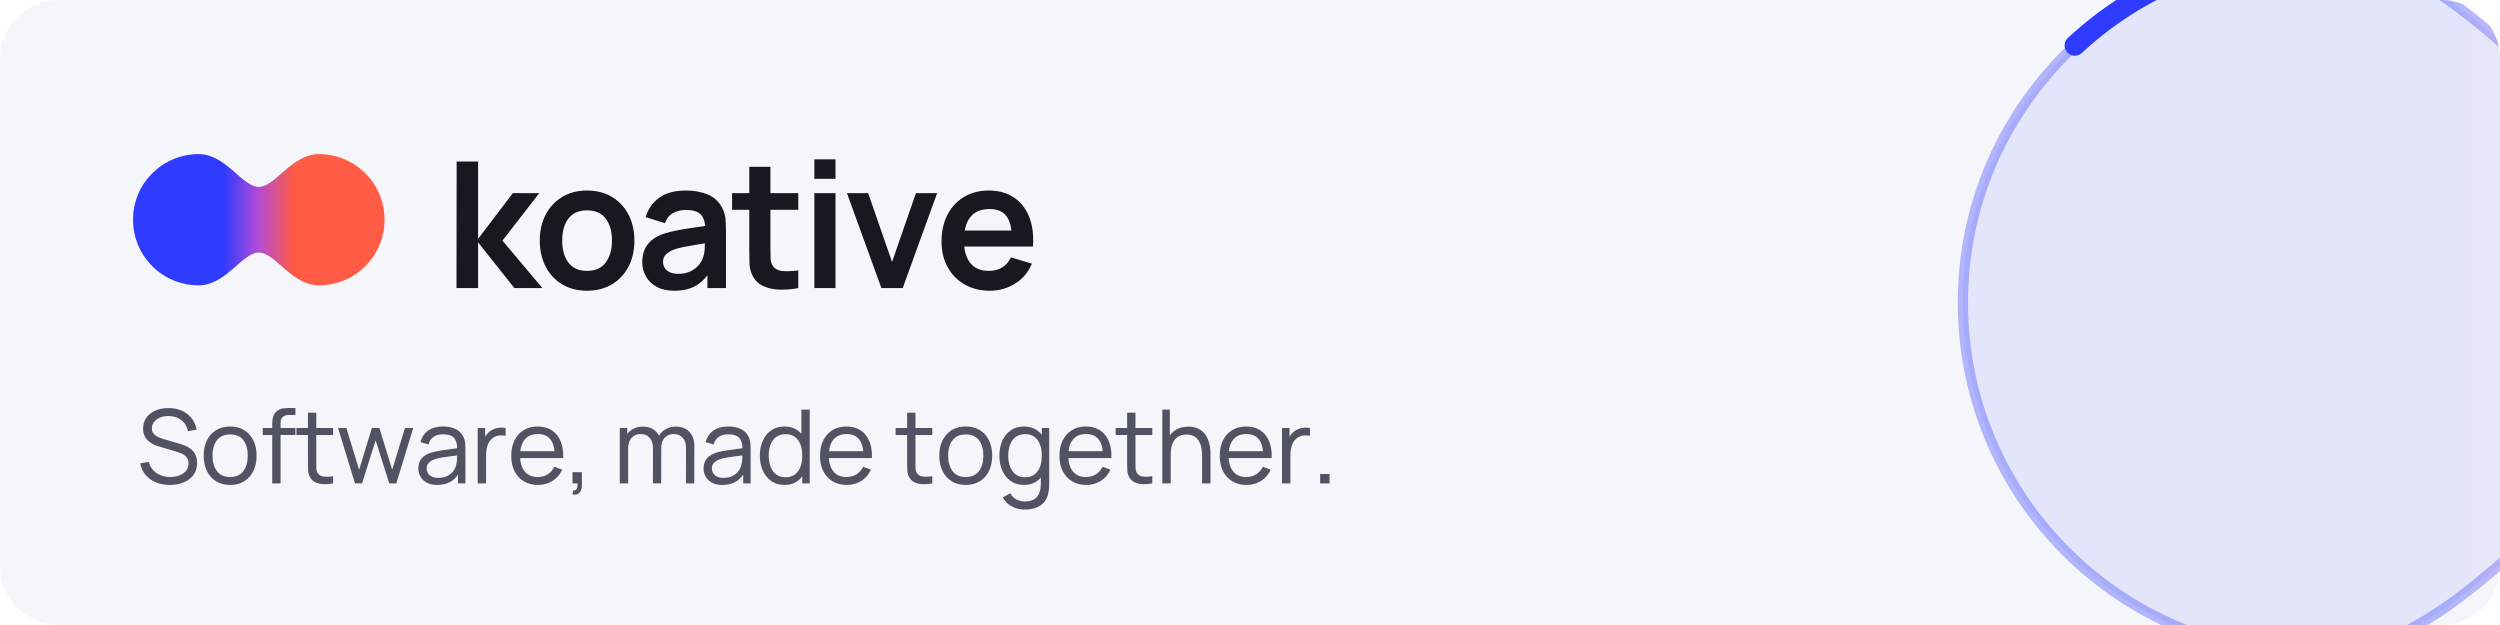
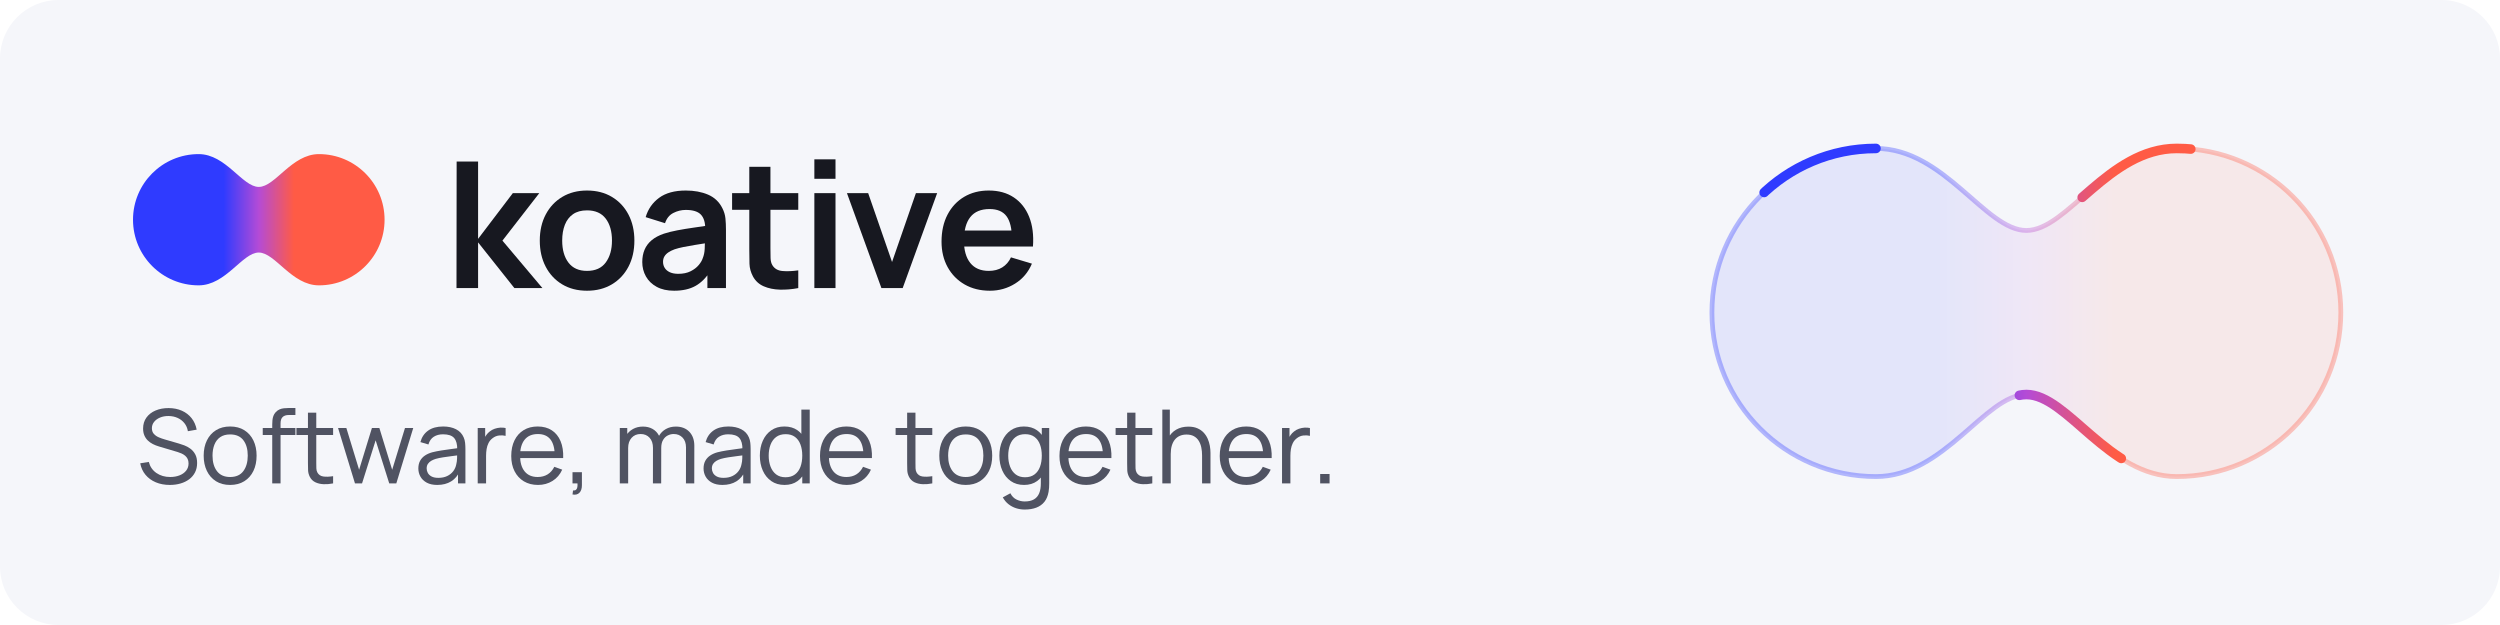
<svg xmlns="http://www.w3.org/2000/svg" viewBox="0 0 512 128" role="img" aria-labelledby="title desc">
  <defs>
    <linearGradient id="brand" x1="4" x2="96" y1="0" y2="0" gradientUnits="userSpaceOnUse">
      <stop offset=".36" stop-color="#2F3BFF" />
      <stop offset=".5" stop-color="#B44BD6" />
      <stop offset=".64" stop-color="#FF5B45" />
    </linearGradient>
    <clipPath id="frame">
      <rect width="512" height="128" rx="12" />
    </clipPath>
  </defs>
  <style>
.trace {stroke-dasharray:18 82;stroke-dashoffset:0;animation:connect 4s cubic-bezier(.16,1,.3,1) 1;}
@keyframes connect {from {stroke-dashoffset:100} to {stroke-dashoffset:0}}
@media(prefers-reduced-motion:reduce){.trace{animation:none}}
</style>
  <g clip-path="url(#frame)">
    <rect width="512" height="128" fill="#f5f6fa" />
    <g transform="translate(25 17) scale(.56)">
      <path d="M28 26A24 24 0 0 0 28 74C38 74 44 62 50 62C56 62 62 74 72 74A24 24 0 0 0 72 26C62 26 56 38 50 38C44 38 38 26 28 26Z" fill="url(#brand)" />
    </g>
    <g fill="#171820" transform="translate(91 59) scale(0.018 -0.018)">
      <path transform="translate(0 0)" d="M138.333 0 140 1440H383.996V560L779 1080H1079.995L660.992 540L1115.997 0H797.001L383.996 520V0Z" />
      <path transform="translate(1006.0 0)" d="M617.332 -30Q454.832 -30 333.999 43.0Q213.166 116 146.583 244.583Q80 373.167 80 540.333Q80 709.5 148 837.917Q216 966.333 336.916 1038.167Q457.832 1110 617.332 1110Q779.999 1110 901.249 1037.083Q1022.498 964.167 1089.415 835.75Q1156.331 707.333 1156.331 540.333Q1156.331 371.833 1088.915 243.333Q1021.498 114.833 900.165 42.417Q778.832 -30 617.332 -30ZM617.332 195.663Q760.5 195.663 830.918 291.997Q901.335 388.332 901.335 540.333Q901.335 697.168 830.001 790.753Q758.667 884.337 617.332 884.337Q520.331 884.337 457.914 840.67Q395.497 797.003 365.246 719.668Q334.996 642.334 334.996 540.333Q334.996 382.832 406.663 289.248Q478.331 195.663 617.332 195.663Z" />
      <path transform="translate(2172.0 0)" d="M442.334 -30Q324.667 -30 243.75 14.417Q162.833 58.833 121.417 132.917Q80 207 80 296Q80 374.333 106.084 436.417Q132.167 498.5 186.251 544.083Q240.335 589.666 325.668 618.999Q391.335 640.499 478.419 657.083Q565.503 673.666 668.169 688.249Q770.836 702.832 883.334 719.665L796.669 671.333Q797.502 783.168 746.752 836.252Q696.001 889.337 574.666 889.337Q501.998 889.337 434.081 855.086Q366.164 820.835 338.997 738.334L118.667 807.333Q158.833 944 271.583 1027Q384.333 1110 575.333 1110Q719.5 1110 828.666 1063.166Q937.832 1016.333 991.332 908.999Q1020.332 852.333 1026.332 792.833Q1032.332 733.333 1032.332 662.667V0H821.002V234.335L856.002 195.669Q783.002 79.168 685.418 24.584Q587.834 -30 442.334 -30ZM489.999 162.331Q572 162.331 629.834 191.414Q687.668 220.498 722.335 262.082Q757.002 303.667 768.669 341.335Q787.502 387.335 790.419 446.752Q793.335 506.169 793.335 543.335L867.335 521.002Q757.669 503.502 679.586 490.835Q601.502 478.169 545.834 466.752Q490.166 455.335 446.999 441.002Q405.498 425.669 376.415 405.918Q347.331 386.168 331.83 360.001Q316.33 333.834 316.33 299Q316.33 259.499 336.08 228.582Q355.83 197.665 394.414 179.998Q432.998 162.331 489.999 162.331Z" />
      <path transform="translate(3254.0 0)" d="M772.998 0Q666.165 -20.5 563.416 -17.667Q460.667 -14.833 379.917 20.333Q299.168 55.5 257.334 132.667Q220.001 203.166 217.835 275.999Q215.668 348.832 215.668 441.331V1380H456.331V454.664Q456.331 390.497 457.831 341.248Q459.331 291.998 478.331 260.664Q514.331 201.164 593.164 194.247Q671.998 187.33 772.998 201.664ZM20 891.003V1080H772.998V891.003Z" />
      <path transform="translate(4050.0 0)" d="M160 1243.668V1464.999H400.663V1243.668ZM160 0V1080H400.663V0Z" />
      <path transform="translate(4541.0 0)" d="M432 0 40 1080H281.33L552.998 296.996L824.333 1080H1065.996L673.996 0Z" />
      <path transform="translate(5577.0 0)" d="M630.665 -30Q466.832 -30 342.999 41.083Q219.166 112.167 149.583 238.083Q80 364 80 528.334Q80 705.334 148.25 835.834Q216.5 966.333 337.416 1038.167Q458.332 1110 617.332 1110Q784.832 1110 902.332 1031.667Q1019.832 953.334 1077.082 810.334Q1134.332 667.334 1120.165 472.668H881.002V560.666Q880.002 737.001 819.001 818.169Q758 899.336 627.332 899.336Q479.498 899.336 407.247 807.669Q334.996 716.001 334.996 540Q334.996 375.665 407.247 285.664Q479.498 195.663 617.332 195.663Q706.333 195.663 770.668 235.33Q835.002 274.998 870.002 349.665L1108.332 278Q1046.498 131.666 916.748 50.833Q786.999 -30 630.665 -30ZM258.997 472.668V654.999H1002.334V472.668Z" />
    </g>
    <g fill="#505362" transform="translate(28 99) scale(0.0105 -0.0105)">
      <path transform="translate(0 0)" d="M645.501 -30Q493.668 -30 372.167 21.25Q250.667 72.5 171.667 167.209Q92.667 261.918 68.334 392.168L235.671 419.002Q270.921 281.003 384.17 202.92Q497.42 124.837 653.002 124.837Q754.417 124.837 835.5 156.92Q916.583 189.003 963.791 248.377Q1010.999 307.751 1010.999 389.334Q1010.999 441.083 992.541 478.207Q974.083 515.332 943.625 540.623Q913.167 565.915 875.459 583.081Q837.751 600.248 799.835 611.498L434.001 720.331Q371.002 738.748 314.918 767.164Q258.835 795.581 216.168 837.164Q173.501 878.747 148.917 936.039Q124.334 993.331 124.334 1069.499Q124.334 1194.083 189.459 1283.958Q254.584 1373.833 367.251 1421.708Q479.918 1469.583 622.668 1469.167Q767.002 1468.333 881.085 1417.583Q995.169 1366.833 1069.794 1272.75Q1144.419 1178.667 1169.503 1048.333L997.999 1018.166Q983.165 1108.582 930.249 1174.956Q877.333 1241.331 797.125 1277.414Q716.917 1313.496 621.002 1314.33Q528.419 1315.163 455.003 1284.289Q381.587 1253.414 338.796 1199.498Q296.004 1145.582 296.004 1076.499Q296.004 1006.75 335.212 964.417Q374.42 922.084 431.837 897.959Q489.253 873.835 544.002 858.335L822.001 777.502Q867.502 764.835 927.919 742.085Q988.336 719.335 1045.586 677.877Q1102.836 636.418 1140.419 568.626Q1178.003 500.835 1178.003 397.668Q1178.003 295.084 1137.378 215.292Q1096.752 135.5 1024.085 81.042Q951.418 26.583 854.626 -1.708Q757.835 -30 645.501 -30Z" />
      <path transform="translate(1226.0 0)" d="M595.668 -30Q434.418 -30 319.001 43.0Q203.584 116 141.792 244.792Q80 373.583 80 541.167Q80 710.75 143 838.958Q206 967.167 321.709 1038.583Q437.418 1110 595.668 1110Q757.501 1110 873.126 1037.292Q988.752 964.583 1050.46 836.375Q1112.169 708.167 1112.169 541.167Q1112.169 371.417 1049.96 242.917Q987.752 114.417 871.835 42.208Q755.918 -30 595.668 -30ZM595.668 124.837Q769.25 124.837 854.457 240.753Q939.665 356.668 939.665 541.167Q939.665 730.082 853.749 842.622Q767.833 955.163 595.668 955.163Q478.669 955.163 402.711 902.33Q326.753 849.497 289.629 756.332Q252.504 663.166 252.504 541.167Q252.504 352.418 339.587 238.627Q426.669 124.837 595.668 124.837Z" />
      <path transform="translate(2398.0 0)" d="M245.166 0V1149.497Q245.166 1191.081 249.208 1233.456Q253.249 1275.831 267.458 1315.415Q281.666 1354.999 312.5 1388.666Q347.333 1426.583 388.917 1443.875Q430.501 1461.167 474.418 1465.583Q518.335 1470 559.669 1470H697.169V1333.997H569.669Q488.169 1333.997 447.836 1294.206Q407.503 1254.414 407.503 1171.499V0ZM60 943.497V1080H697.169V943.497Z" />
      <path transform="translate(3095.0 0)" d="M735.502 0Q641.585 -19.25 550.709 -15.583Q459.833 -11.917 388.458 22.417Q317.082 56.75 280.666 129.333Q249.999 191.084 247.415 254.751Q244.832 318.418 244.832 399.669V1380H407.169V406.336Q407.169 339.253 408.669 293.127Q410.169 247.002 429.169 212.336Q465.169 146.586 543.586 134.878Q622.002 123.17 735.502 140.836ZM20 943.497V1080H735.502V943.497Z" />
      <path transform="translate(3887.0 0)" d="M370 0 40 1080.833 202.17 1080 450.668 265.673 700.417 1080H845.919L1095.668 265.673L1345.333 1080H1506.336L1176.336 0H1038.334L773.168 840.495L508.002 0Z" />
      <path transform="translate(5413.0 0)" d="M448.166 -30Q326.333 -30 244.375 14.208Q162.417 58.417 121.208 131.458Q80 204.5 80 291Q80 377.667 113.791 439.958Q147.583 502.25 208.124 543.042Q268.665 583.834 349.832 606.501Q429.665 626.751 526.956 642.292Q624.247 657.834 721.081 670.126Q817.914 682.418 896.666 693.835L838.331 659.667Q841.248 811.082 778.623 884.373Q715.999 957.663 561.334 957.663Q457.002 957.663 381.794 910.289Q306.586 862.915 276.503 759.166L120.333 805.667Q158.417 949 270.542 1029.5Q382.667 1110 563.667 1110Q710.75 1110 815.334 1056.084Q919.918 1002.167 964.668 896.501Q986.168 848.167 992.168 789.917Q998.168 731.667 998.168 669.333V0H853.498V265.165L890.998 244.831Q832.998 109.582 720.207 39.791Q607.416 -30 448.166 -30ZM470.001 108.169Q569.5 108.169 643.166 143.711Q716.832 179.252 761.915 239.793Q806.998 300.333 820.331 374.665Q833.748 425.665 835.206 487.373Q836.665 549.081 836.665 581.665L895.665 553.498Q814.331 542.248 728.539 531.665Q642.748 521.081 562.916 508.623Q483.084 496.165 419.501 478.498Q374.252 464.831 333.71 441.957Q293.169 419.082 267.67 382.499Q242.17 345.916 242.17 291.5Q242.17 245.751 265.045 203.793Q287.92 161.835 337.961 135.002Q388.002 108.169 470.001 108.169Z" />
      <path transform="translate(6511.0 0)" d="M140 0V1080H285.503V819.5L259.503 853.5Q278.17 902.5 307.92 943.834Q337.67 985.167 373.504 1011.667Q415.421 1046.75 469.879 1065.5Q524.337 1084.25 580.337 1087.75Q636.336 1091.25 684.17 1080V927.496Q626.337 942.08 557.796 934.663Q489.254 927.247 431.338 882.664Q378.088 842.581 350.63 787.124Q323.171 731.666 313.171 668.167Q303.171 604.667 303.171 540.334V0Z" />
      <path transform="translate(7225.0 0)" d="M602.335 -30Q443.918 -30 326.751 40.042Q209.584 110.083 144.792 237.042Q80 364 80 534.166Q80 711.166 143.875 840.416Q207.75 969.667 323.459 1039.833Q439.168 1110 595.668 1110Q756.918 1110 870.668 1035.833Q984.418 961.666 1042.293 823.666Q1100.168 685.666 1093.085 494.332H928.498V552.334Q924.998 756.999 842.749 859.831Q760.5 962.664 600.668 962.664Q430.752 962.664 341.628 853.081Q252.504 743.499 252.504 540Q252.504 342.335 341.628 233.586Q430.752 124.837 595.668 124.837Q707.167 124.837 789.832 176.17Q872.498 227.502 919.998 323.835L1074.168 268Q1010.252 125.834 884.877 47.917Q759.501 -30 602.335 -30ZM196.503 494.332V627.501H1008.166V494.332Z" />
      <path transform="translate(8380.0 0)" d="M120 -216.335 130.167 -138.501Q170.584 -141.334 190.084 -122.417Q209.585 -103.501 214.668 -71.084Q219.752 -38.667 216.835 0H120V218.335H303.336V-34.999Q303.336 -133.5 254.419 -183.001Q205.502 -232.502 120 -216.335Z" />
      <path transform="translate(8903.0 0)" d="" />
      <path transform="translate(9283.0 0)" d="M1429.5 0 1430.667 699.831Q1430.667 823.164 1363.543 893.164Q1296.418 963.163 1191.669 963.163Q1130.586 963.163 1074.878 935.205Q1019.17 907.247 983.42 847.205Q947.671 787.164 947.671 691.332L857.003 723Q854.087 838.667 903.087 925.417Q952.087 1012.167 1037.962 1060.25Q1123.837 1108.333 1231.837 1108.333Q1398.171 1108.333 1495.588 1006.708Q1593.004 905.083 1593.004 733.333L1591.838 0ZM139.167 0V1080H284.67V802.497H302.337V0ZM785.333 0 786.5 691.665Q786.5 817.914 720.251 890.539Q654.001 963.163 545.169 963.163Q436.253 963.163 369.295 888.622Q302.337 814.081 302.337 691.332L211.67 743.333Q211.67 848.166 261.17 930.708Q310.67 1013.25 396.087 1060.792Q481.504 1108.333 590.17 1108.333Q696.171 1108.333 776.796 1063.375Q857.421 1018.416 902.546 933.666Q947.671 848.916 947.671 729.833L946.504 0Z" />
      <path transform="translate(10976.0 0)" d="M448.166 -30Q326.333 -30 244.375 14.208Q162.417 58.417 121.208 131.458Q80 204.5 80 291Q80 377.667 113.791 439.958Q147.583 502.25 208.124 543.042Q268.665 583.834 349.832 606.501Q429.665 626.751 526.956 642.292Q624.247 657.834 721.081 670.126Q817.914 682.418 896.666 693.835L838.331 659.667Q841.248 811.082 778.623 884.373Q715.999 957.663 561.334 957.663Q457.002 957.663 381.794 910.289Q306.586 862.915 276.503 759.166L120.333 805.667Q158.417 949 270.542 1029.5Q382.667 1110 563.667 1110Q710.75 1110 815.334 1056.084Q919.918 1002.167 964.668 896.501Q986.168 848.167 992.168 789.917Q998.168 731.667 998.168 669.333V0H853.498V265.165L890.998 244.831Q832.998 109.582 720.207 39.791Q607.416 -30 448.166 -30ZM470.001 108.169Q569.5 108.169 643.166 143.711Q716.832 179.252 761.915 239.793Q806.998 300.333 820.331 374.665Q833.748 425.665 835.206 487.373Q836.665 549.081 836.665 581.665L895.665 553.498Q814.331 542.248 728.539 531.665Q642.748 521.081 562.916 508.623Q483.084 496.165 419.501 478.498Q374.252 464.831 333.71 441.957Q293.169 419.082 267.67 382.499Q242.17 345.916 242.17 291.5Q242.17 245.751 265.045 203.793Q287.92 161.835 337.961 135.002Q388.002 108.169 470.001 108.169Z" />
      <path transform="translate(12074.0 0)" d="M561.667 -30Q410.334 -30 302.709 45.292Q195.084 120.583 137.542 249.875Q80 379.167 80 541.167Q80 702.667 137.375 831.458Q194.75 960.25 301.876 1035.125Q409.001 1110 558.168 1110Q710.418 1110 814.543 1035.875Q918.668 961.75 972.085 833.042Q1025.501 704.333 1025.501 541.167Q1025.501 379.75 972.168 250.458Q918.835 121.167 815.501 45.583Q712.168 -30 561.667 -30ZM580.001 119.837Q692.001 119.837 764.583 174.253Q837.166 228.669 872.249 323.96Q907.332 419.251 907.332 541.167Q907.332 664.249 871.957 758.957Q836.583 853.664 764.833 906.914Q693.084 960.163 584.168 960.163Q471.002 960.163 397.336 904.581Q323.67 848.998 288.087 754.082Q252.504 659.166 252.504 541.167Q252.504 422.168 288.837 326.668Q325.17 231.169 397.794 175.503Q470.419 119.837 580.001 119.837ZM907.332 0V804.164H889.665V1440H1052.835V0Z" />
      <path transform="translate(13247.0 0)" d="M602.335 -30Q443.918 -30 326.751 40.042Q209.584 110.083 144.792 237.042Q80 364 80 534.166Q80 711.166 143.875 840.416Q207.75 969.667 323.459 1039.833Q439.168 1110 595.668 1110Q756.918 1110 870.668 1035.833Q984.418 961.666 1042.293 823.666Q1100.168 685.666 1093.085 494.332H928.498V552.334Q924.998 756.999 842.749 859.831Q760.5 962.664 600.668 962.664Q430.752 962.664 341.628 853.081Q252.504 743.499 252.504 540Q252.504 342.335 341.628 233.586Q430.752 124.837 595.668 124.837Q707.167 124.837 789.832 176.17Q872.498 227.502 919.998 323.835L1074.168 268Q1010.252 125.834 884.877 47.917Q759.501 -30 602.335 -30ZM196.503 494.332V627.501H1008.166V494.332Z" />
      <path transform="translate(14402.0 0)" d="" />
      <path transform="translate(14782.0 0)" d="M735.502 0Q641.585 -19.25 550.709 -15.583Q459.833 -11.917 388.458 22.417Q317.082 56.75 280.666 129.333Q249.999 191.084 247.415 254.751Q244.832 318.418 244.832 399.669V1380H407.169V406.336Q407.169 339.253 408.669 293.127Q410.169 247.002 429.169 212.336Q465.169 146.586 543.586 134.878Q622.002 123.17 735.502 140.836ZM20 943.497V1080H735.502V943.497Z" />
      <path transform="translate(15574.0 0)" d="M595.668 -30Q434.418 -30 319.001 43.0Q203.584 116 141.792 244.792Q80 373.583 80 541.167Q80 710.75 143 838.958Q206 967.167 321.709 1038.583Q437.418 1110 595.668 1110Q757.501 1110 873.126 1037.292Q988.752 964.583 1050.46 836.375Q1112.169 708.167 1112.169 541.167Q1112.169 371.417 1049.96 242.917Q987.752 114.417 871.835 42.208Q755.918 -30 595.668 -30ZM595.668 124.837Q769.25 124.837 854.457 240.753Q939.665 356.668 939.665 541.167Q939.665 730.082 853.749 842.622Q767.833 955.163 595.668 955.163Q478.669 955.163 402.711 902.33Q326.753 849.497 289.629 756.332Q252.504 663.166 252.504 541.167Q252.504 352.418 339.587 238.627Q426.669 124.837 595.668 124.837Z" />
      <path transform="translate(16746.0 0)" d="M572.834 -510Q489.001 -510 408.334 -484.875Q327.667 -459.75 259.834 -407.25Q192.001 -354.75 146.334 -272.5L294.505 -192.499Q336.837 -277.247 414.211 -314.789Q491.585 -352.33 573.668 -352.33Q683.666 -352.33 753.707 -311.997Q823.748 -271.665 856.54 -192.083Q889.332 -112.501 888.498 5.831V297.665H907.332V1080H1052.002V4.164Q1052.002 -41.086 1049.377 -82.711Q1046.752 -124.335 1039.502 -165.169Q1019.335 -282.835 958.751 -359.084Q898.168 -435.334 800.834 -472.667Q703.501 -510 572.834 -510ZM561.667 -30Q410.334 -30 302.709 45.292Q195.084 120.583 137.542 249.875Q80 379.167 80 541.167Q80 702.667 137.375 831.458Q194.75 960.25 301.876 1035.125Q409.001 1110 558.168 1110Q710.418 1110 814.543 1035.875Q918.668 961.75 972.085 833.042Q1025.501 704.333 1025.501 541.167Q1025.501 379.75 972.168 250.458Q918.835 121.167 815.501 45.583Q712.168 -30 561.667 -30ZM580.001 119.837Q692.001 119.837 764.583 174.253Q837.166 228.669 872.249 323.96Q907.332 419.251 907.332 541.167Q907.332 664.249 871.957 758.957Q836.583 853.664 764.833 906.914Q693.084 960.163 584.168 960.163Q471.002 960.163 397.336 904.581Q323.67 848.998 288.087 754.082Q252.504 659.166 252.504 541.167Q252.504 422.168 288.837 326.668Q325.17 231.169 397.794 175.503Q470.419 119.837 580.001 119.837Z" />
      <path transform="translate(17918.0 0)" d="M602.335 -30Q443.918 -30 326.751 40.042Q209.584 110.083 144.792 237.042Q80 364 80 534.166Q80 711.166 143.875 840.416Q207.75 969.667 323.459 1039.833Q439.168 1110 595.668 1110Q756.918 1110 870.668 1035.833Q984.418 961.666 1042.293 823.666Q1100.168 685.666 1093.085 494.332H928.498V552.334Q924.998 756.999 842.749 859.831Q760.5 962.664 600.668 962.664Q430.752 962.664 341.628 853.081Q252.504 743.499 252.504 540Q252.504 342.335 341.628 233.586Q430.752 124.837 595.668 124.837Q707.167 124.837 789.832 176.17Q872.498 227.502 919.998 323.835L1074.168 268Q1010.252 125.834 884.877 47.917Q759.501 -30 602.335 -30ZM196.503 494.332V627.501H1008.166V494.332Z" />
      <path transform="translate(19073.0 0)" d="M735.502 0Q641.585 -19.25 550.709 -15.583Q459.833 -11.917 388.458 22.417Q317.082 56.75 280.666 129.333Q249.999 191.084 247.415 254.751Q244.832 318.418 244.832 399.669V1380H407.169V406.336Q407.169 339.253 408.669 293.127Q410.169 247.002 429.169 212.336Q465.169 146.586 543.586 134.878Q622.002 123.17 735.502 140.836ZM20 943.497V1080H735.502V943.497Z" />
      <path transform="translate(19865.0 0)" d="M914.499 0V546.165Q914.499 629.247 899.124 702.497Q883.749 775.746 848.167 832.288Q812.584 888.829 754.584 920.83Q696.585 952.83 611.334 952.83Q539.002 952.83 481.795 928.122Q424.587 903.414 384.92 855.29Q345.254 807.165 324.212 736.249Q303.171 665.333 303.171 572.499L192.669 602.167Q192.669 763.416 249.919 876.291Q307.169 989.166 409.335 1048.25Q511.502 1107.333 647.17 1107.333Q747.92 1107.333 821.212 1076Q894.504 1044.666 944.254 991.791Q994.004 938.915 1023.504 872.373Q1053.003 805.831 1065.753 734.29Q1078.503 662.749 1078.503 595.5V0ZM139.167 0V1440H285.503V635.836H303.171V0Z" />
      <path transform="translate(21044.0 0)" d="M602.335 -30Q443.918 -30 326.751 40.042Q209.584 110.083 144.792 237.042Q80 364 80 534.166Q80 711.166 143.875 840.416Q207.75 969.667 323.459 1039.833Q439.168 1110 595.668 1110Q756.918 1110 870.668 1035.833Q984.418 961.666 1042.293 823.666Q1100.168 685.666 1093.085 494.332H928.498V552.334Q924.998 756.999 842.749 859.831Q760.5 962.664 600.668 962.664Q430.752 962.664 341.628 853.081Q252.504 743.499 252.504 540Q252.504 342.335 341.628 233.586Q430.752 124.837 595.668 124.837Q707.167 124.837 789.832 176.17Q872.498 227.502 919.998 323.835L1074.168 268Q1010.252 125.834 884.877 47.917Q759.501 -30 602.335 -30ZM196.503 494.332V627.501H1008.166V494.332Z" />
      <path transform="translate(22199.0 0)" d="M140 0V1080H285.503V819.5L259.503 853.5Q278.17 902.5 307.92 943.834Q337.67 985.167 373.504 1011.667Q415.421 1046.75 469.879 1065.5Q524.337 1084.25 580.337 1087.75Q636.336 1091.25 684.17 1080V927.496Q626.337 942.08 557.796 934.663Q489.254 927.247 431.338 882.664Q378.088 842.581 350.63 787.124Q323.171 731.666 313.171 668.167Q303.171 604.667 303.171 540.334V0Z" />
      <path transform="translate(22913.0 0)" d="M170 0V183.336H353.337V0Z" />
    </g>
-     <g transform="translate(390 -88) scale(3)">
+     <g transform="translate(345 -6) scale(1.4)">
      <path d="M28 26A24 24 0 0 0 28 74C38 74 44 62 50 62C56 62 62 74 72 74A24 24 0 0 0 72 26C62 26 56 38 50 38C44 38 38 26 28 26Z" fill="url(#brand)" opacity=".09" />
      <path d="M28 26A24 24 0 0 0 28 74C38 74 44 62 50 62C56 62 62 74 72 74A24 24 0 0 0 72 26C62 26 56 38 50 38C44 38 38 26 28 26Z" fill="none" stroke="url(#brand)" stroke-width=".7" opacity=".34" />
      <path class="trace" d="M28 26A24 24 0 0 0 28 74C38 74 44 62 50 62C56 62 62 74 72 74A24 24 0 0 0 72 26C62 26 56 38 50 38C44 38 38 26 28 26Z" pathLength="100" fill="none" stroke="url(#brand)" stroke-width="1.4" stroke-linecap="round" />
    </g>
  </g>
</svg>
